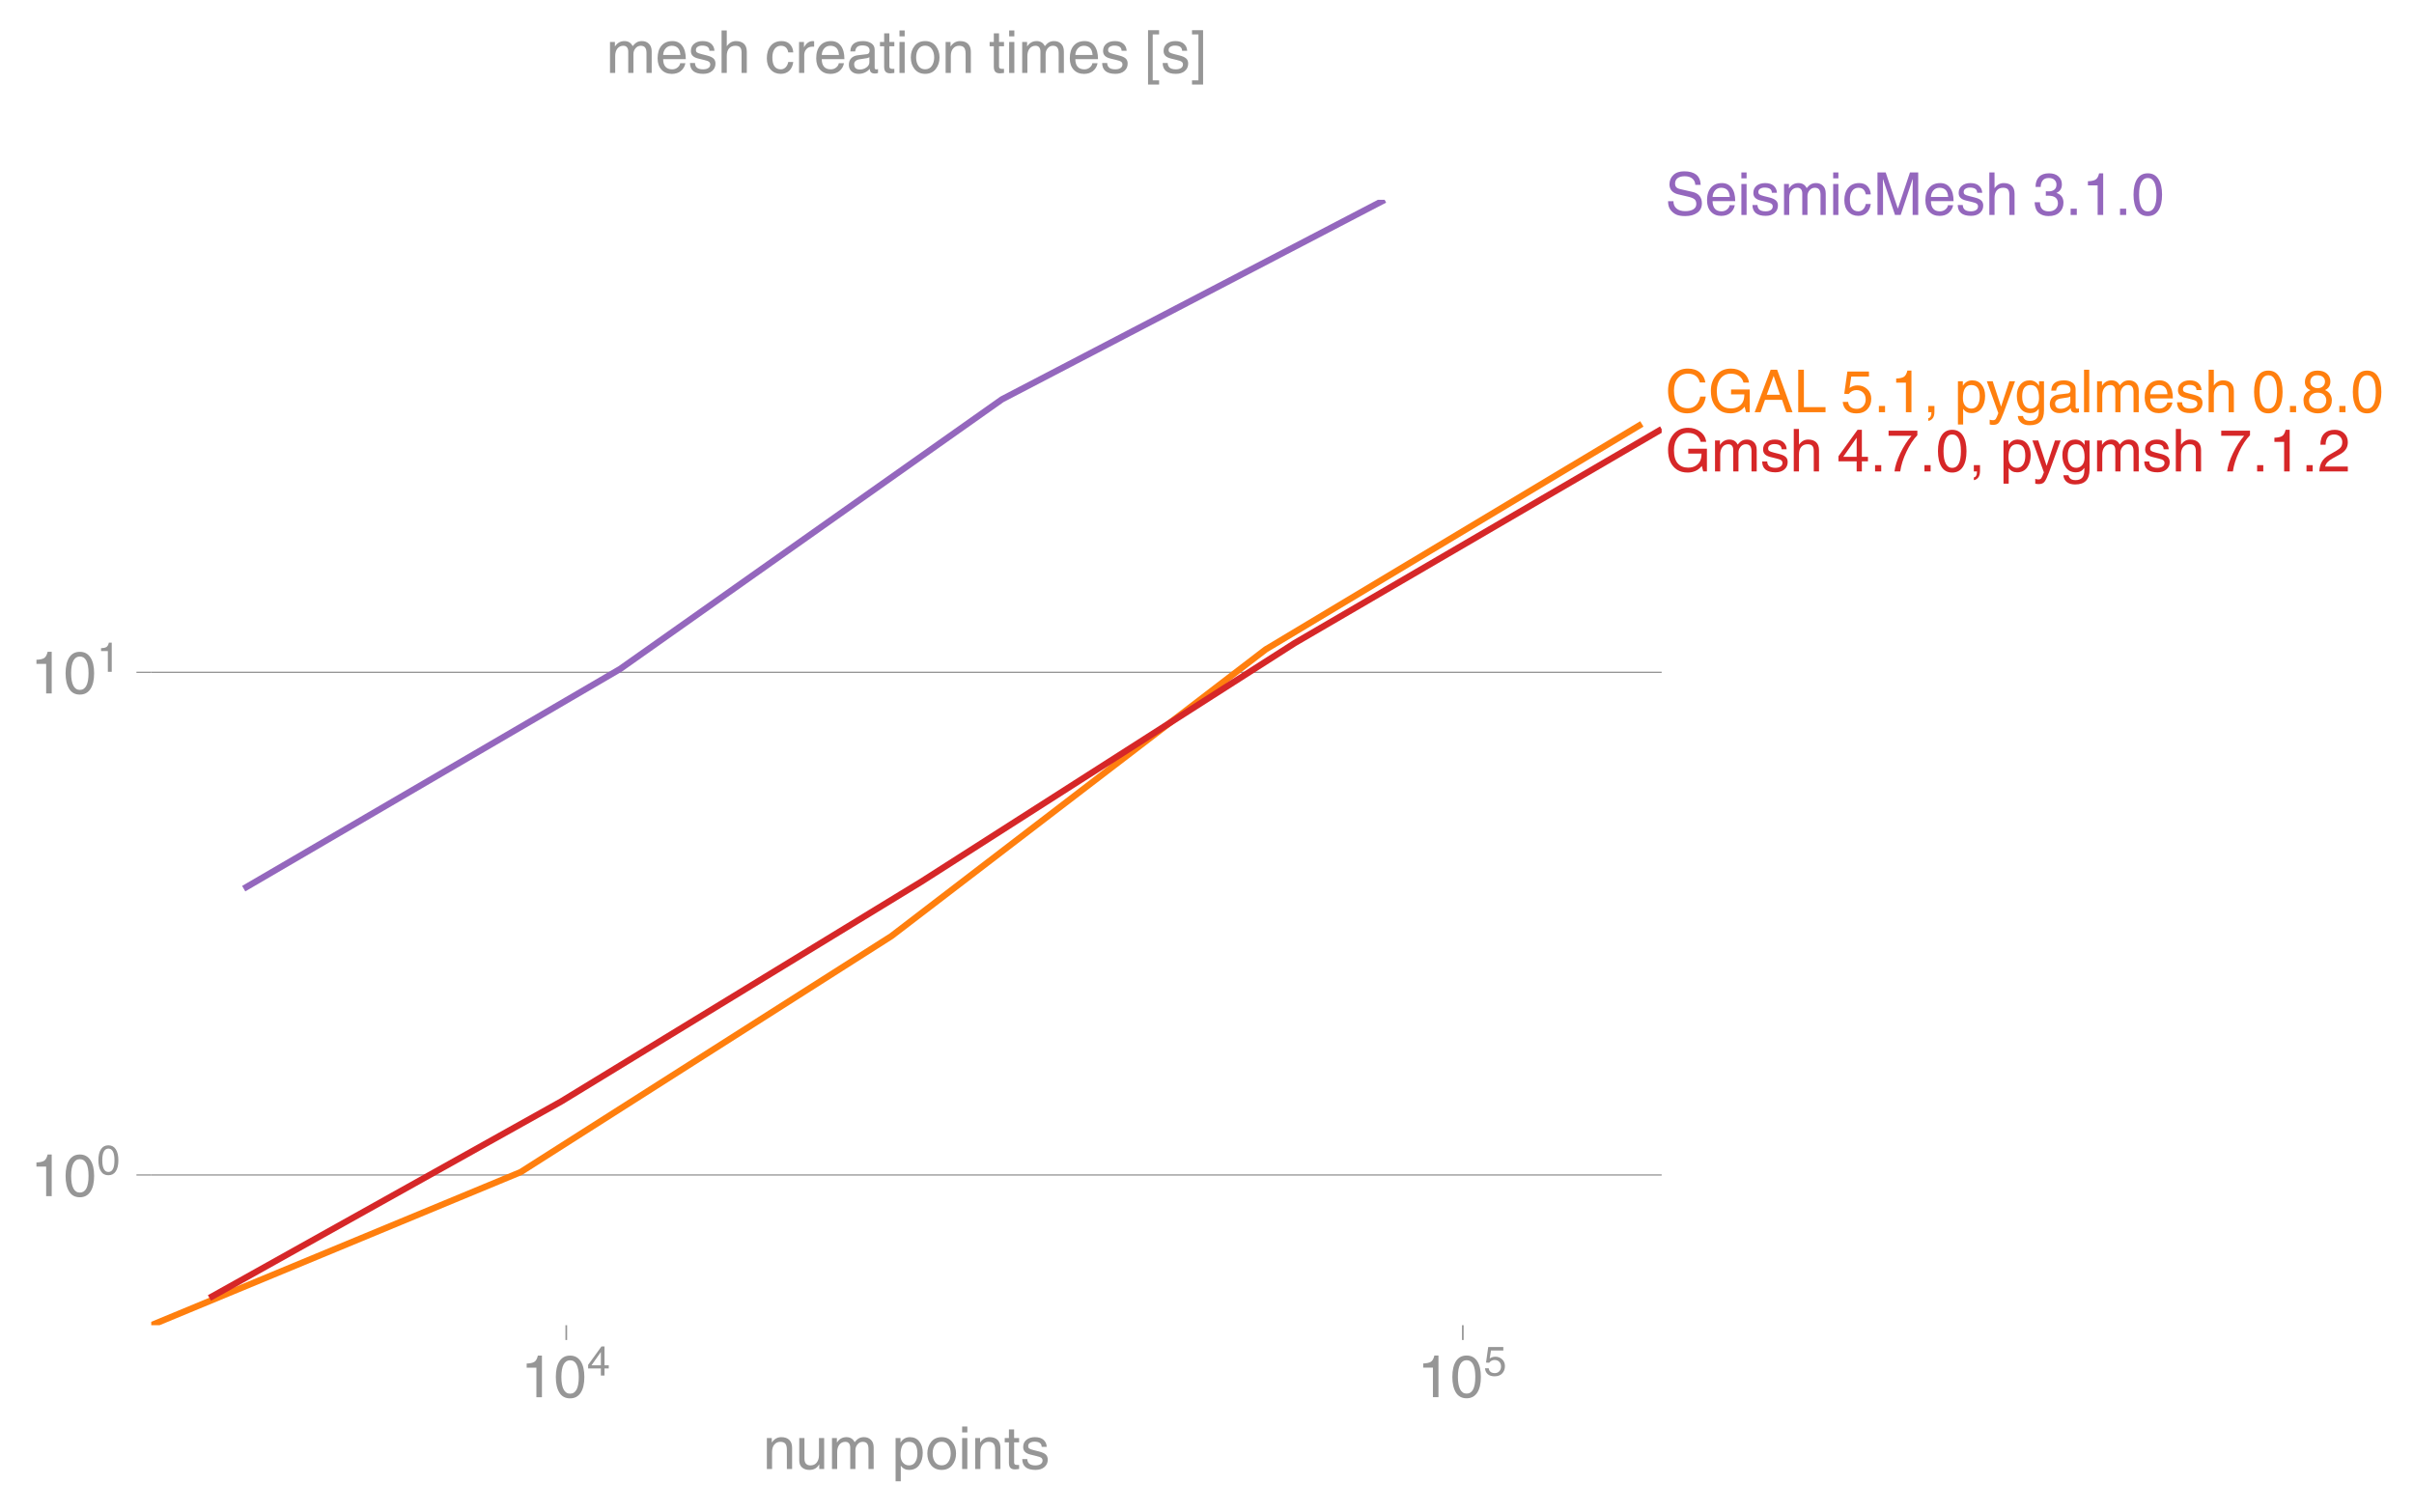
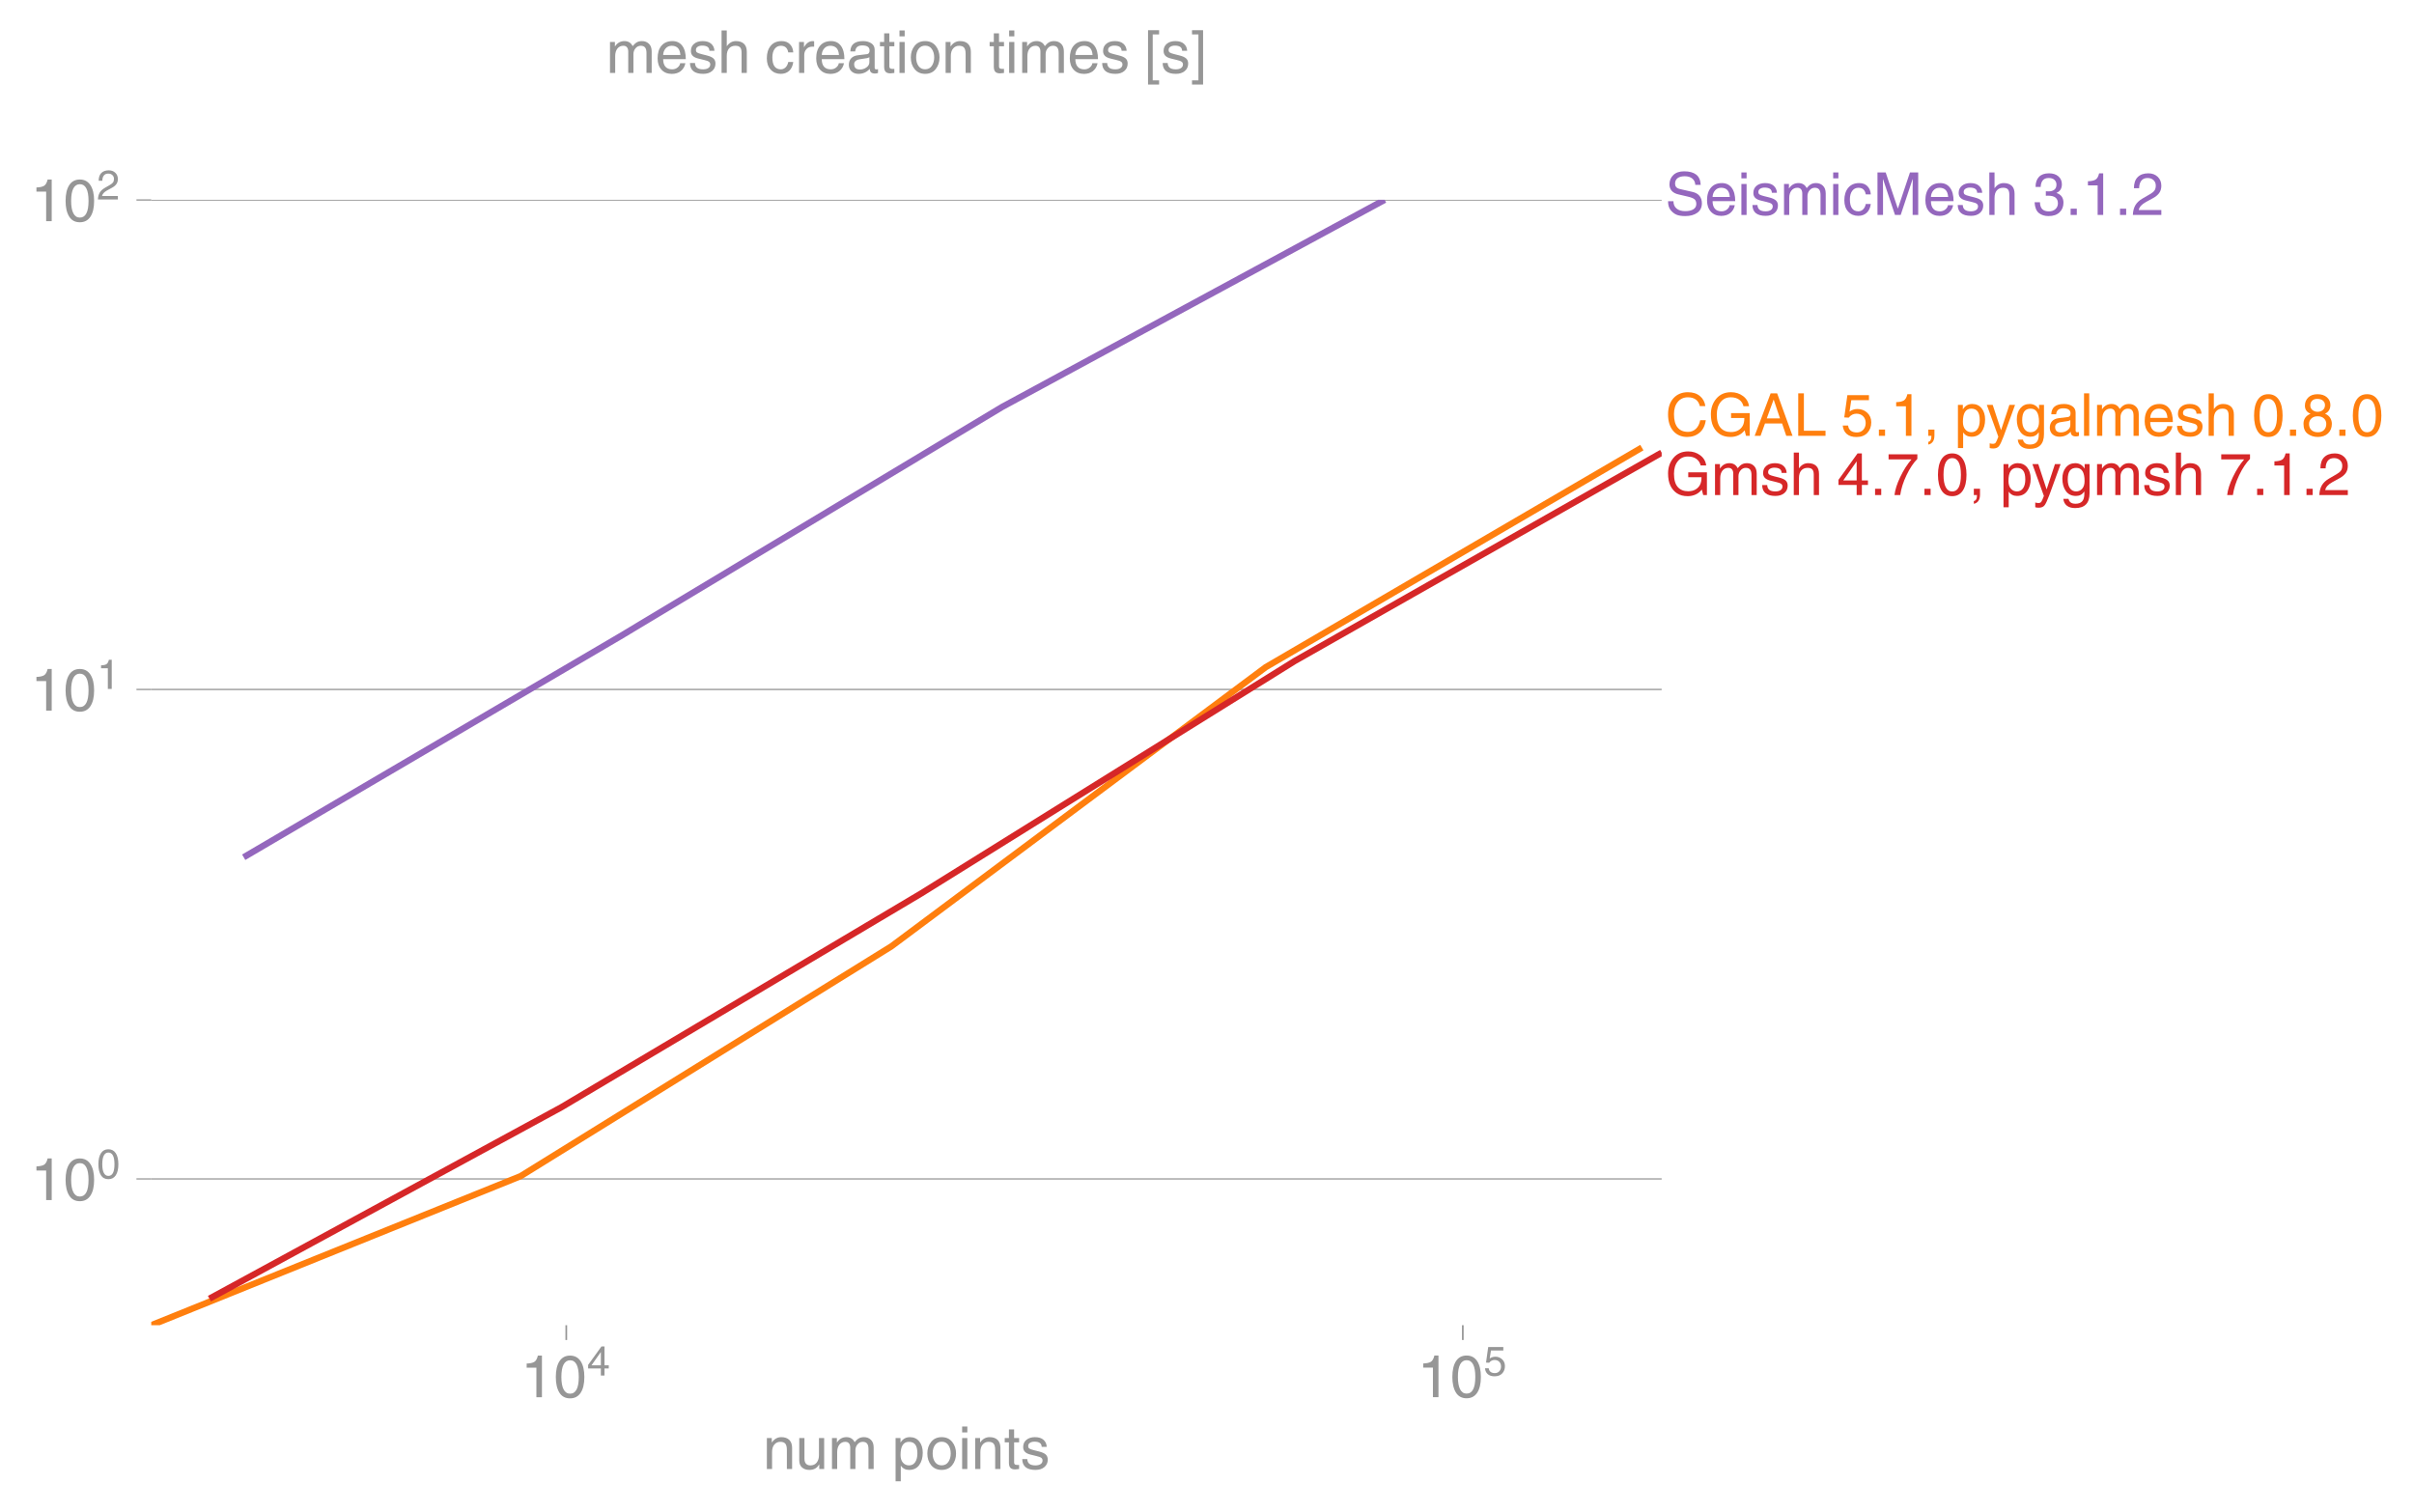
<svg xmlns="http://www.w3.org/2000/svg" xmlns:xlink="http://www.w3.org/1999/xlink" height="476.609" viewBox="0 0 570.76 357.457" width="761.013">
  <defs>
    <style>*{stroke-linecap:butt;stroke-linejoin:round}</style>
  </defs>
  <g id="figure_1">
    <path d="M0 357.457h570.76V0H0z" fill="none" id="patch_1" />
    <g id="axes_1">
      <path d="M35.76 313.361h357.12V47.25H35.76z" fill="none" id="patch_2" />
      <g id="matplotlib.axis_1">
        <g id="xtick_1">
          <g id="line2d_1">
            <defs>
-               <path d="M0 0v3.5" id="m9b8a8edc38" stroke="#969696" stroke-width=".4" />
-             </defs>
-             <use x="133.89" xlink:href="#m9b8a8edc38" y="313.361" fill="#969696" stroke="#969696" stroke-width=".4" />
+               <path d="M0 0v3.5" id="md3ec9decbd" stroke="#969696" stroke-width=".4" />
+             </defs>
+             <use x="133.89" xlink:href="#md3ec9decbd" y="313.361" fill="#969696" stroke="#969696" stroke-width=".4" />
          </g>
          <g transform="matrix(.14 0 0 -.14 123.11 330.41)" fill="#969696" id="text_1">
            <defs>
              <path d="M35.89 0h-9.374v49.906H10.109v6.985q8.594.28 12.782 2.75Q27.094 62.109 29 70.313h6.89z" id="HelveticaWorld-Regular-49" />
              <path d="M42.484 34.188q0 14.109-3.734 21.156-3.734 7.062-10.969 7.062-7.078 0-10.89-7.062-3.797-7.047-3.797-21.157 0-13.671 3.75-20.937Q20.609 6 27.78 6q7.235 0 10.969 7 3.734 7.016 3.734 21.188zm9.422 0q0-17.297-6.25-26.704-6.25-9.39-17.875-9.39-12.062 0-18.062 9.734-6 9.75-6 26.36 0 17.03 6.14 26.578 6.157 9.547 17.922 9.547 11.625 0 17.875-9.5t6.25-26.626z" id="HelveticaWorld-Regular-48" />
              <path d="M10.594 24.703h22.61v31.89h-.188zM42 17.093V0h-8.797v17.094H2.484v8.593L34.72 70.314H42v-45.61h10.297v-7.61z" id="HelveticaWorld-Regular-52" />
            </defs>
            <use transform="translate(0 .173)" xlink:href="#HelveticaWorld-Regular-49" />
            <use transform="translate(55.615 .173)" xlink:href="#HelveticaWorld-Regular-48" />
            <use transform="matrix(.7 0 0 .7 112.146 36.781)" xlink:href="#HelveticaWorld-Regular-52" />
          </g>
        </g>
        <g id="xtick_2">
-           <use x="345.864" xlink:href="#m9b8a8edc38" y="313.361" fill="#969696" stroke="#969696" stroke-width=".4" id="line2d_2" />
+           <use x="345.864" xlink:href="#md3ec9decbd" y="313.361" fill="#969696" stroke="#969696" stroke-width=".4" id="line2d_2" />
          <g transform="matrix(.14 0 0 -.14 335.084 330.41)" fill="#969696" id="text_2">
            <defs>
              <path d="M14.703 40.922q5.813 4.39 13.625 4.39 9.469 0 16.281-6.296 6.813-6.297 6.813-16.22 0-10.78-6.578-17.796-6.563-7-18.422-7-10.313 0-16.266 5.047Q4.203 8.109 3.22 17.39h9.094q.671-5.672 4.437-8.672 3.766-3 10.453-3 6.485 0 10.64 4.484Q42 14.703 42 21.688q0 7.125-4.36 11.421-4.343 4.297-11.218 4.297-7.813 0-13.047-6.687l-7.563.39 5.266 37.594h36.438v-8.5H17.672z" id="HelveticaWorld-Regular-53" />
            </defs>
            <use transform="translate(0 .3)" xlink:href="#HelveticaWorld-Regular-49" />
            <use transform="translate(55.615 .3)" xlink:href="#HelveticaWorld-Regular-48" />
            <use transform="matrix(.7 0 0 .7 112.146 36.908)" xlink:href="#HelveticaWorld-Regular-53" />
          </g>
        </g>
        <g transform="matrix(.14 0 0 -.14 180.393 347.359)" fill="#969696" id="text_3">
          <defs>
            <path d="M49.219 0h-8.844v32.172q0 7.422-2.594 10.578-2.578 3.156-8.578 3.156-5.906 0-9.875-4.5-3.953-4.484-3.953-12.89V0H6.594v52.297h8.297v-7.375h.203q6.203 8.89 15.812 8.89 8.89 0 13.594-4.718 4.719-4.703 4.719-13.5z" id="HelveticaWorld-Regular-110" />
            <path d="M6.11 52.297h8.78V17.578q0-5.765 2.61-8.625Q20.125 6.11 25 6.11q6.781 0 10.594 4.797 3.812 4.813 3.812 12.578v28.813h8.782V0H39.89v7.625l-.188.188q-4.984-9.329-16.61-9.329-7.515 0-12.25 4.094Q6.11 6.688 6.11 14.703z" id="HelveticaWorld-Regular-117" />
            <path d="M6.594 52.297h8.297v-7.375h.203q5.906 8.89 15.812 8.89 9.813 0 13.922-8.5 3.75 4.594 7.266 6.547 3.515 1.953 8.703 1.953 6.781 0 11.484-4.453Q77 44.922 77 36.187V0h-8.781v33.797q0 6.094-2.297 9.094-2.297 3.015-7.422 3.015-5.172 0-8.75-4.203-3.563-4.203-3.563-9.812V0h-8.78v36.188q0 4.53-2.11 7.124-2.094 2.594-6.094 2.594-6.297 0-10.062-4.687-3.766-4.688-3.766-12.703V0H6.594z" id="HelveticaWorld-Regular-109" />
            <path d="M14.984 23.688q0-8.407 4.094-13 4.11-4.579 10.219-4.579 6.687 0 10.39 5.438 3.72 5.453 3.72 14.765 0 10.22-3.563 14.907-3.563 4.687-10.735 4.687-6.984 0-10.562-5.5-3.563-5.5-3.563-16.718zm-8.39 28.609h8.297v-7.375h.203q5.61 8.89 15.625 8.89 10.11 0 15.937-7.359 5.828-7.344 5.828-18.766 0-12.796-5.953-21Q40.578-1.515 29.5-1.515q-9.094 0-13.922 7.032h-.203v-26.22H6.594z" id="HelveticaWorld-Regular-112" />
            <path d="M12.703 26.219q0-8.735 3.953-14.375 3.953-5.64 11.219-5.64 7.531 0 11.438 5.905 3.906 5.907 3.906 14.11 0 8.297-3.907 14.078-3.906 5.797-11.437 5.797-6.969 0-11.078-5.453-4.094-5.438-4.094-14.422zm-8.984 0q0 11.672 6.484 19.625 6.5 7.968 17.672 7.968 11.438 0 17.875-8.062 6.453-8.047 6.453-19.531 0-11.516-6.406-19.625-6.39-8.11-17.922-8.11-11.078 0-17.625 7.86-6.531 7.86-6.531 19.875z" id="HelveticaWorld-Regular-111" />
            <path d="M6.594 61.813v9.968h8.781v-9.969zM15.375 0H6.594v52.297h8.781z" id="HelveticaWorld-Regular-105" />
            <path d="M17.188 45.016V10.984q0-2 1.093-3.046 1.11-1.047 3.938-1.047h3.375V0Q20.797-.688 19-.688q-5.516 0-8.063 2.641-2.53 2.64-2.53 8.547v34.516H1.311v7.28h7.094v14.595h8.781V52.297h8.407v-7.281z" id="HelveticaWorld-Regular-116" />
            <path d="M36.078 37.406q-.187 4.688-3.344 6.735-3.14 2.047-9.047 2.047-4.296 0-7.359-1.907-3.047-1.89-3.047-5.468 0-2.829 1.797-4.172 1.813-1.344 7.828-2.86l8.688-2.187q7.906-2 11.297-5.11 3.406-3.093 3.406-8.656 0-7.719-5.64-12.531-5.641-4.813-15.063-4.813-11 0-16.64 4.563-5.626 4.578-5.735 13.75h8.5q.203-5.422 3.594-8.063 3.39-2.625 10.171-2.625 5.516 0 8.766 2.188 3.25 2.203 3.25 6.11 0 2.78-2.11 4.437-2.093 1.672-8.296 3.078l-10.203 2.5q-6.203 1.562-9.157 4.656-2.953 3.094-2.953 8.031 0 7.72 5.516 12.203 5.531 4.5 14.406 4.5 9.485 0 14.531-4.624 5.047-4.61 5.344-11.782z" id="HelveticaWorld-Regular-115" />
          </defs>
          <use xlink:href="#HelveticaWorld-Regular-110" />
          <use x="55.176" xlink:href="#HelveticaWorld-Regular-117" />
          <use x="109.961" xlink:href="#HelveticaWorld-Regular-109" />
          <use x="192.969" xlink:href="#HelveticaWorld-Regular-32" />
          <use x="217.383" xlink:href="#HelveticaWorld-Regular-112" />
          <use x="273.877" xlink:href="#HelveticaWorld-Regular-111" />
          <use x="329.785" xlink:href="#HelveticaWorld-Regular-105" />
          <use x="351.807" xlink:href="#HelveticaWorld-Regular-110" />
          <use x="406.982" xlink:href="#HelveticaWorld-Regular-116" />
          <use x="434.668" xlink:href="#HelveticaWorld-Regular-115" />
        </g>
      </g>
      <g id="matplotlib.axis_2">
        <g id="ytick_1">
-           <path clip-path="url(#pec040e8e81)" d="M35.76 277.834h357.12" fill="none" stroke="#969696" stroke-linecap="square" stroke-width=".3" id="line2d_3" />
+           <path clip-path="url(#p33cff8888b)" d="M35.76 278.767h357.12" fill="none" stroke="#969696" stroke-linecap="square" stroke-width=".3" id="line2d_3" />
          <g id="line2d_4">
            <defs>
-               <path d="M0 0h-3.5" id="m4d546f3275" stroke="#969696" stroke-width=".3" />
-             </defs>
-             <use x="35.76" xlink:href="#m4d546f3275" y="277.834" fill="#969696" stroke="#969696" stroke-width=".3" />
-           </g>
-           <g transform="matrix(.14 0 0 -.14 7.2 282.859)" fill="#969696" id="text_4">
+               <path d="M0 0h-3.5" id="m4d7ff92b83" stroke="#969696" stroke-width=".3" />
+             </defs>
+             <use x="35.76" xlink:href="#m4d7ff92b83" y="278.767" fill="#969696" stroke="#969696" stroke-width=".3" />
+           </g>
+           <g transform="matrix(.14 0 0 -.14 7.2 283.792)" fill="#969696" id="text_4">
            <use transform="translate(0 .173)" xlink:href="#HelveticaWorld-Regular-49" />
            <use transform="translate(55.615 .173)" xlink:href="#HelveticaWorld-Regular-48" />
            <use transform="matrix(.7 0 0 .7 112.146 36.781)" xlink:href="#HelveticaWorld-Regular-48" />
          </g>
        </g>
        <g id="ytick_2">
-           <path clip-path="url(#pec040e8e81)" d="M35.76 158.972h357.12" fill="none" stroke="#969696" stroke-linecap="square" stroke-width=".3" id="line2d_5" />
-           <use x="35.76" xlink:href="#m4d546f3275" y="158.972" fill="#969696" stroke="#969696" stroke-width=".3" id="line2d_6" />
-           <g transform="matrix(.14 0 0 -.14 7.2 163.996)" fill="#969696" id="text_5">
+           <path clip-path="url(#p33cff8888b)" d="M35.76 163.029h357.12" fill="none" stroke="#969696" stroke-linecap="square" stroke-width=".3" id="line2d_5" />
+           <use x="35.76" xlink:href="#m4d7ff92b83" y="163.029" fill="#969696" stroke="#969696" stroke-width=".3" id="line2d_6" />
+           <g transform="matrix(.14 0 0 -.14 7.2 168.053)" fill="#969696" id="text_5">
            <use transform="translate(0 .173)" xlink:href="#HelveticaWorld-Regular-49" />
            <use transform="translate(55.615 .173)" xlink:href="#HelveticaWorld-Regular-48" />
            <use transform="matrix(.7 0 0 .7 112.146 36.781)" xlink:href="#HelveticaWorld-Regular-49" />
          </g>
        </g>
-       </g>
-       <path clip-path="url(#pec040e8e81)" d="M35.76 313.361l87.32-36.197 87.679-55.811 88.498-67.788 88.94-53.329" fill="none" stroke="#ff7f0e" stroke-linecap="square" stroke-width="1.5" id="line2d_7" />
-       <path clip-path="url(#pec040e8e81)" d="M49.515 306.91l83.199-46.473 85.086-51.931 88.303-56.436 86.777-50.596" fill="none" stroke="#d62728" stroke-linecap="square" stroke-width="1.5" id="line2d_8" />
-       <path clip-path="url(#pec040e8e81)" d="M57.619 210.127l88.985-51.932 90.31-63.775 90.474-47.17" fill="none" stroke="#9467bd" stroke-linecap="square" stroke-width="1.5" id="line2d_9" />
-       <g transform="matrix(.14 0 0 -.14 393.777 97.472)" fill="#ff7f0e" id="text_6">
+         <g id="ytick_3">
+           <path clip-path="url(#p33cff8888b)" d="M35.76 47.29h357.12" fill="none" stroke="#969696" stroke-linecap="square" stroke-width=".3" id="line2d_7" />
+           <use x="35.76" xlink:href="#m4d7ff92b83" y="47.29" fill="#969696" stroke="#969696" stroke-width=".3" id="line2d_8" />
+           <g transform="matrix(.14 0 0 -.14 7.2 52.315)" fill="#969696" id="text_6">
+             <defs>
+               <path d="M4.39 45.125q0 12.39 6.391 18.781 6.406 6.407 17.938 6.407 9.656 0 15.812-5.86 6.157-5.86 6.157-15.14 0-7.22-3.547-12.188-3.532-4.953-10.422-8.703l-12.11-6.64Q13.922 15.921 12.5 8.296h38.188V0H2.593q.39 9.906 4.297 16.5 3.906 6.594 12.203 11.375l12.593 7.328q5.032 2.89 7.329 5.984 2.297 3.094 2.297 8.516 0 5.375-3.766 9.031-3.75 3.672-10.156 3.672-7.078 0-10.594-4.672-3.516-4.656-3.61-12.609z" id="HelveticaWorld-Regular-50" />
+             </defs>
+             <use transform="translate(0 .173)" xlink:href="#HelveticaWorld-Regular-49" />
+             <use transform="translate(55.615 .173)" xlink:href="#HelveticaWorld-Regular-48" />
+             <use transform="matrix(.7 0 0 .7 112.146 36.781)" xlink:href="#HelveticaWorld-Regular-50" />
+           </g>
+         </g>
+       </g>
+       <path clip-path="url(#p33cff8888b)" d="M35.76 313.361l87.32-35.245 87.679-54.346 88.498-66.006 88.94-51.928" fill="none" stroke="#ff7f0e" stroke-linecap="square" stroke-width="1.5" id="line2d_9" />
+       <path clip-path="url(#p33cff8888b)" d="M49.515 307.08l83.199-45.253 85.086-50.566 88.303-54.952 86.777-49.267" fill="none" stroke="#d62728" stroke-linecap="square" stroke-width="1.5" id="line2d_10" />
+       <path clip-path="url(#p33cff8888b)" d="M57.619 202.703l88.985-52.215 90.31-54.247 90.474-48.992" fill="none" stroke="#9467bd" stroke-linecap="square" stroke-width="1.5" id="line2d_11" />
+       <g transform="matrix(.14 0 0 -.14 393.777 103.056)" fill="#ff7f0e" id="text_7">
        <defs>
          <path d="M58.016 50.203q-1.625 7.313-6.782 11.094-5.14 3.797-13.343 3.797-10.594 0-17.047-7.703-6.438-7.688-6.438-20.766 0-15.14 6.094-22.547 6.11-7.39 17.688-7.39 7.609 0 13.093 5.046 5.5 5.063 7.407 14.688h9.421Q66.22 12.594 57.625 5.344t-20.906-7.25q-14.703 0-23.516 10.11Q4.391 18.311 4.391 36.28q0 17.328 9.203 27.36 9.203 10.047 24.297 10.047 12.5 0 20.265-6.454 7.766-6.437 9.235-17.03z" id="HelveticaWorld-Regular-67" />
          <path d="M38.484 38.375h31.532V0h-6.297l-2.344 9.281Q56.781 3.421 50.578.75q-6.187-2.656-12.875-2.656-10.797 0-18.047 4.703-7.25 4.719-11.265 13.015-4 8.313-4 20.72 0 15.468 9.203 26.312 9.203 10.843 24.781 10.843 11.625 0 20.313-6.5Q67.39 60.688 68.796 50h-9.375q-1.703 7.078-7.219 11.078-5.516 4.016-14.312 4.016-10.594 0-17.047-7.985-6.438-7.984-6.438-21.125 0-15.28 6.39-22.437Q27.204 6.39 38.282 6.39q7.235 0 12.235 2.859 5 2.86 7.687 7.766 2.688 4.906 2.688 13.062H38.484z" id="HelveticaWorld-Regular-71" />
          <path d="M44 29.5L33.406 61.078h-.203L21.687 29.5zm-25.297-8.594L11.188 0h-9.97l27 71.781h10.985L65.187 0H54.594l-7.078 20.906z" id="HelveticaWorld-Regular-65" />
          <path d="M17.672 8.594h36.531V0H8.11v71.781h9.563z" id="HelveticaWorld-Regular-76" />
          <path d="M19.094 0H8.687v10.594h10.407z" id="HelveticaWorld-Regular-46" />
          <path d="M8.688 10.594h10.406V.78q0-7.422-3.078-11.172-3.078-3.765-7.328-4.312v4.594Q14.015-9.422 14.015 0H8.687z" id="HelveticaWorld-Regular-44" />
          <path d="M39.016 52.297h9.562L29.891.984q-.5-1.375-.985-2.593-4.25-11.329-7.328-15.547-3.078-4.235-9.953-4.235-3.61 0-5.906.782v8.015q2.484-.89 5.468-.89 3.22 0 4.704 2.03 1.5 2.032 4.421 9.938L.875 52.297h9.922L24.812 9.719H25z" id="HelveticaWorld-Regular-121" />
          <path d="M12.984 26.313q0-9.61 3.813-14.907Q20.609 6.11 27.094 6.11q6.312 0 10.312 4.579 4 4.593 4 13 0 11.03-3.5 16.625-3.484 5.593-10.61 5.593-7.171 0-10.75-4.765-3.562-4.766-3.562-14.828zM49.812 2.983q0-12.609-6.062-18.797-6.047-6.203-18.266-6.203-8.78 0-13.984 4.047Q6.297-13.922 5.516-6.39h8.796q.672-3.812 3.532-6.062 2.86-2.25 8.281-2.25 7.375 0 11.125 3.969 3.766 3.953 3.766 12.828v3.719h-.188q-4.937-7.329-13.922-7.329-11.187 0-17.093 8.25-5.907 8.25-5.907 20.953 0 11.625 5.953 18.875 5.97 7.25 15.829 7.25 9.906 0 15.625-8.89h.187v7.375h8.313z" id="HelveticaWorld-Regular-103" />
          <path d="M38.375 26.703q-.969-1.015-3.828-1.656-2.86-.625-10.672-1.656-5.766-.688-8.469-2.844-2.703-2.14-2.703-5.656 0-4.297 2.281-6.688 2.297-2.39 7.329-2.39 6.296 0 11.171 3.578 4.891 3.593 4.891 8.718zM6.203 36.375q.297 8.844 5.734 13.14 5.454 4.297 15.844 4.297 8.297 0 13.907-3.765 5.624-3.75 5.624-10.844V9.078Q47.313 6 50.094 6q1.125 0 2.89.39V0Q50.594-.984 48-.984q-4.5 0-6.703 1.921-2.188 1.938-2.281 6.047-7.516-8.5-18.891-8.5-7.422 0-11.922 4.204Q3.72 6.89 3.72 13.624q0 6.89 3.906 11.125Q11.531 29 19 29.89l15.516 1.891q4.203.64 4.203 6.203 0 4.11-3.047 6.297-3.047 2.203-9.25 2.203-5.516 0-8.485-2.437-2.953-2.438-3.53-7.672z" id="HelveticaWorld-Regular-97" />
          <path d="M15.375 0H6.594v71.781h8.781z" id="HelveticaWorld-Regular-108" />
          <path d="M42.484 30.328q-.687 8.485-4.5 12.031-3.797 3.547-10.109 3.547-6.39 0-10.328-4.5-3.922-4.484-4.172-11.078zm8.391-13.922q-1.453-8.11-7.953-13.422-5.719-4.5-15.047-4.593-10.984.093-17.438 7.203Q4 12.704 4 24.704q0 13.78 6.64 21.437 6.641 7.672 18.47 7.672 10.593 0 16.546-7.922 5.953-7.907 5.953-22.594H13.375q0-8.203 3.813-12.703Q21 6.109 28.608 6.109q5.375 0 9.235 3.235 3.86 3.25 4.25 7.062z" id="HelveticaWorld-Regular-101" />
          <path d="M49.219 0h-8.844v34.188q0 6.296-2.438 9-2.437 2.718-7.953 2.718-6.797 0-10.703-4.406-3.906-4.39-3.906-12.984V0H6.594v71.781h8.781V45.312h.203q6 8.5 15.328 8.5 8.594 0 13.453-4.5 4.86-4.484 4.86-13.718z" id="HelveticaWorld-Regular-104" />
          <path d="M27.594 40.578q5.422 0 8.953 3.094 3.547 3.11 3.547 8.234 0 4.594-3.407 7.547-3.39 2.953-9.687 2.953-5.61 0-8.672-3.11-3.047-3.093-3.047-7.874 0-5.125 3.813-7.984 3.812-2.86 8.5-2.86zm.093-7.562q-6.78 0-10.64-3.766-3.86-3.766-3.86-9.234 0-6.297 3.907-10.157Q21 6 28.219 6q6.406 0 10.234 3.86 3.828 3.859 3.828 10.265 0 5.469-3.828 9.172-3.828 3.719-10.766 3.719zM49.22 52.203q0-10.594-9.032-14.797 6.204-2.781 8.86-7.36 2.656-4.562 2.656-9.733 0-10.016-6.453-16.125-6.438-6.094-17.375-6.094-9.563 0-16.813 5.25-7.25 5.25-7.25 17.062 0 11.922 11.907 16.907-9.516 3.796-9.516 13.671 0 8.297 5.64 13.813 5.641 5.516 15.641 5.516 10.016 0 15.875-5.204 5.86-5.203 5.86-12.906z" id="HelveticaWorld-Regular-56" />
        </defs>
        <use xlink:href="#HelveticaWorld-Regular-67" />
        <use x="72.314" xlink:href="#HelveticaWorld-Regular-71" />
        <use x="149.414" xlink:href="#HelveticaWorld-Regular-65" />
        <use x="216.113" xlink:href="#HelveticaWorld-Regular-76" />
        <use x="271.729" xlink:href="#HelveticaWorld-Regular-32" />
        <use x="296.143" xlink:href="#HelveticaWorld-Regular-53" />
        <use x="351.758" xlink:href="#HelveticaWorld-Regular-46" />
        <use x="379.541" xlink:href="#HelveticaWorld-Regular-49" />
        <use x="435.156" xlink:href="#HelveticaWorld-Regular-44" />
        <use x="462.939" xlink:href="#HelveticaWorld-Regular-32" />
        <use x="487.354" xlink:href="#HelveticaWorld-Regular-112" />
        <use x="541.848" xlink:href="#HelveticaWorld-Regular-121" />
        <use x="589.457" xlink:href="#HelveticaWorld-Regular-103" />
        <use x="645.365" xlink:href="#HelveticaWorld-Regular-97" />
        <use x="700.297" xlink:href="#HelveticaWorld-Regular-108" />
        <use x="722.318" xlink:href="#HelveticaWorld-Regular-109" />
        <use x="805.326" xlink:href="#HelveticaWorld-Regular-101" />
        <use x="860.746" xlink:href="#HelveticaWorld-Regular-115" />
        <use x="910.746" xlink:href="#HelveticaWorld-Regular-104" />
        <use x="965.922" xlink:href="#HelveticaWorld-Regular-32" />
        <use x="990.336" xlink:href="#HelveticaWorld-Regular-48" />
        <use x="1045.951" xlink:href="#HelveticaWorld-Regular-46" />
        <use x="1073.734" xlink:href="#HelveticaWorld-Regular-56" />
        <use x="1129.35" xlink:href="#HelveticaWorld-Regular-46" />
        <use x="1157.133" xlink:href="#HelveticaWorld-Regular-48" />
      </g>
-       <g transform="matrix(.14 0 0 -.14 393.777 111.472)" fill="#d62728" id="text_7">
+       <g transform="matrix(.14 0 0 -.14 393.777 117.056)" fill="#d62728" id="text_8">
        <defs>
          <path d="M3.719 68.797h48.578v-7.719Q42.28 50.875 33.984 33.484 25.687 16.11 23.391 0h-9.672q1.469 13.281 9.719 30.531 8.25 17.266 18.953 29.672H3.719z" id="HelveticaWorld-Regular-55" />
-           <path d="M4.39 45.125q0 12.39 6.391 18.781 6.406 6.407 17.938 6.407 9.656 0 15.812-5.86 6.157-5.86 6.157-15.14 0-7.22-3.547-12.188-3.532-4.953-10.422-8.703l-12.11-6.64Q13.922 15.921 12.5 8.296h38.188V0H2.593q.39 9.906 4.297 16.5 3.906 6.594 12.203 11.375l12.593 7.328q5.032 2.89 7.329 5.984 2.297 3.094 2.297 8.516 0 5.375-3.766 9.031-3.75 3.672-10.156 3.672-7.078 0-10.594-4.672-3.516-4.656-3.61-12.609z" id="HelveticaWorld-Regular-50" />
        </defs>
        <use xlink:href="#HelveticaWorld-Regular-71" />
        <use x="77.1" xlink:href="#HelveticaWorld-Regular-109" />
        <use x="160.107" xlink:href="#HelveticaWorld-Regular-115" />
        <use x="210.107" xlink:href="#HelveticaWorld-Regular-104" />
        <use x="265.283" xlink:href="#HelveticaWorld-Regular-32" />
        <use x="289.697" xlink:href="#HelveticaWorld-Regular-52" />
        <use x="345.313" xlink:href="#HelveticaWorld-Regular-46" />
        <use x="373.096" xlink:href="#HelveticaWorld-Regular-55" />
        <use x="428.711" xlink:href="#HelveticaWorld-Regular-46" />
        <use x="456.494" xlink:href="#HelveticaWorld-Regular-48" />
        <use x="512.109" xlink:href="#HelveticaWorld-Regular-44" />
        <use x="539.893" xlink:href="#HelveticaWorld-Regular-32" />
        <use x="564.307" xlink:href="#HelveticaWorld-Regular-112" />
        <use x="618.801" xlink:href="#HelveticaWorld-Regular-121" />
        <use x="666.41" xlink:href="#HelveticaWorld-Regular-103" />
        <use x="722.318" xlink:href="#HelveticaWorld-Regular-109" />
        <use x="805.326" xlink:href="#HelveticaWorld-Regular-115" />
        <use x="855.326" xlink:href="#HelveticaWorld-Regular-104" />
        <use x="910.502" xlink:href="#HelveticaWorld-Regular-32" />
        <use x="934.916" xlink:href="#HelveticaWorld-Regular-55" />
        <use x="990.531" xlink:href="#HelveticaWorld-Regular-46" />
        <use x="1018.314" xlink:href="#HelveticaWorld-Regular-49" />
        <use x="1073.93" xlink:href="#HelveticaWorld-Regular-46" />
        <use x="1101.713" xlink:href="#HelveticaWorld-Regular-50" />
      </g>
-       <g transform="matrix(.14 0 0 -.14 393.777 50.825)" fill="#9467bd" id="text_8">
+       <g transform="matrix(.14 0 0 -.14 393.777 50.825)" fill="#9467bd" id="text_9">
        <defs>
          <path d="M50.39 50.781q-.296 6.844-5.109 10.719-4.797 3.875-12.656 3.875-7.922 0-12.172-3.25-4.234-3.234-4.234-9.344 0-3.265 1.843-5.61 1.86-2.343 6.641-3.468l20.516-4.687q8.297-1.813 12.297-6.875 4.015-5.047 4.015-12.313 0-10.64-7.812-16.187-7.813-5.547-20.313-5.547-9.531 0-15.031 2.437-5.484 2.453-9.734 7.766-4.25 5.328-4.25 14.89h9.093q0-8 5.313-12.406 5.328-4.39 14.5-4.39 8.89 0 13.844 3.156 4.953 3.156 4.953 8.953 0 5.281-2.953 7.89Q46.188 29 37.594 31l-15.469 3.625q-7.719 1.75-11.531 6.125Q6.78 45.125 6.78 51.516q0 9.672 6.516 15.922 6.531 6.25 18.203 6.25 13.172 0 20.328-5.5 7.156-5.485 7.688-17.407z" id="HelveticaWorld-Regular-83" />
          <path d="M39.594 34.719q-1.89 11.187-12.39 11.187-6.5 0-10.454-5.203-3.953-5.203-3.953-14.484 0-10.11 3.656-15.11 3.672-5 10.64-5 4.688 0 8.11 3.438 3.422 3.437 4.39 8.953h8.5q-1.312-9.703-6.859-14.86-5.547-5.156-14.328-5.156-10.297 0-16.89 7.047-6.594 7.063-6.594 19.172 0 13.281 6.594 21.188 6.593 7.922 18.5 7.922 8.687 0 13.843-5.204 5.157-5.203 5.735-13.89z" id="HelveticaWorld-Regular-99" />
          <path d="M67.484 0v42.39q0 .829.094 8.126t.094 9.78h-.281L47.312 0h-9.609L17.578 60.203h-.297q0-3.61.094-10.297.11-6.687.11-7.515V0H8.108v71.781h13.86L42.39 11.078h.28l20.313 60.703h13.922V0z" id="HelveticaWorld-Regular-77" />
          <path d="M22.406 39.984q2.203-.187 4.594-.187 6.203 0 9.781 2.86 3.594 2.859 3.594 8.656 0 4.687-3.344 7.89-3.343 3.203-9.64 3.203-6.985 0-10.235-4.11-3.234-4.093-3.437-10.983h-8.64q0 10.984 5.765 16.984 5.765 6.016 16.937 6.016 9.922 0 15.828-5.11 5.907-5.094 5.907-13.39 0-10.704-9.032-14.5v-.204q11.72-4 11.72-16.406 0-9.906-6.595-16.265-6.593-6.344-18.703-6.344-9.906 0-16.312 5.203Q4.204 8.5 3.422 21.484H12.5q.203-8.109 4-11.797Q20.313 6 27.484 6q6.938 0 11.141 3.86 4.203 3.859 4.203 9.718 0 6.406-4.016 9.672-4 3.266-12.39 3.266-2 0-4.016-.094z" id="HelveticaWorld-Regular-51" />
        </defs>
        <use xlink:href="#HelveticaWorld-Regular-83" />
        <use x="66.211" xlink:href="#HelveticaWorld-Regular-101" />
        <use x="121.631" xlink:href="#HelveticaWorld-Regular-105" />
        <use x="143.652" xlink:href="#HelveticaWorld-Regular-115" />
        <use x="193.652" xlink:href="#HelveticaWorld-Regular-109" />
        <use x="276.66" xlink:href="#HelveticaWorld-Regular-105" />
        <use x="298.682" xlink:href="#HelveticaWorld-Regular-99" />
        <use x="349.951" xlink:href="#HelveticaWorld-Regular-77" />
        <use x="434.961" xlink:href="#HelveticaWorld-Regular-101" />
        <use x="490.381" xlink:href="#HelveticaWorld-Regular-115" />
        <use x="540.381" xlink:href="#HelveticaWorld-Regular-104" />
        <use x="595.557" xlink:href="#HelveticaWorld-Regular-32" />
        <use x="619.971" xlink:href="#HelveticaWorld-Regular-51" />
        <use x="675.586" xlink:href="#HelveticaWorld-Regular-46" />
        <use x="703.369" xlink:href="#HelveticaWorld-Regular-49" />
        <use x="758.984" xlink:href="#HelveticaWorld-Regular-46" />
-         <use x="786.768" xlink:href="#HelveticaWorld-Regular-48" />
-       </g>
-       <g transform="matrix(.14 0 0 -.14 143.302 17.25)" fill="#969696" id="text_9">
+         <use x="786.768" xlink:href="#HelveticaWorld-Regular-50" />
+       </g>
+       <g transform="matrix(.14 0 0 -.14 143.302 17.25)" fill="#969696" id="text_10">
        <defs>
          <path d="M15.375 0H6.594v52.297h8.297v-8.688h.203q5.703 10.203 14.687 10.203 1.422 0 2.297-.296V44.39h-3.266q-5.906 0-9.671-4.016-3.766-4-3.766-9.953z" id="HelveticaWorld-Regular-114" />
          <path d="M14.203-12.5H25v-7.078H6.297v91.797H25v-7.125H14.203z" id="HelveticaWorld-Regular-91" />
          <path d="M13.625 65.094H2.781v7.125h18.703v-91.797H2.781v7.078h10.844z" id="HelveticaWorld-Regular-93" />
        </defs>
        <use xlink:href="#HelveticaWorld-Regular-109" />
        <use x="83.008" xlink:href="#HelveticaWorld-Regular-101" />
        <use x="138.428" xlink:href="#HelveticaWorld-Regular-115" />
        <use x="188.428" xlink:href="#HelveticaWorld-Regular-104" />
        <use x="243.604" xlink:href="#HelveticaWorld-Regular-32" />
        <use x="268.018" xlink:href="#HelveticaWorld-Regular-99" />
        <use x="319.287" xlink:href="#HelveticaWorld-Regular-114" />
        <use x="350.855" xlink:href="#HelveticaWorld-Regular-101" />
        <use x="406.275" xlink:href="#HelveticaWorld-Regular-97" />
        <use x="461.207" xlink:href="#HelveticaWorld-Regular-116" />
        <use x="488.893" xlink:href="#HelveticaWorld-Regular-105" />
        <use x="510.914" xlink:href="#HelveticaWorld-Regular-111" />
        <use x="566.822" xlink:href="#HelveticaWorld-Regular-110" />
        <use x="621.998" xlink:href="#HelveticaWorld-Regular-32" />
        <use x="646.412" xlink:href="#HelveticaWorld-Regular-116" />
        <use x="674.098" xlink:href="#HelveticaWorld-Regular-105" />
        <use x="696.119" xlink:href="#HelveticaWorld-Regular-109" />
        <use x="779.127" xlink:href="#HelveticaWorld-Regular-101" />
        <use x="834.547" xlink:href="#HelveticaWorld-Regular-115" />
        <use x="884.547" xlink:href="#HelveticaWorld-Regular-32" />
        <use x="908.961" xlink:href="#HelveticaWorld-Regular-91" />
        <use x="936.744" xlink:href="#HelveticaWorld-Regular-115" />
        <use x="986.744" xlink:href="#HelveticaWorld-Regular-93" />
      </g>
    </g>
  </g>
  <defs>
-     <clipPath id="pec040e8e81">
+     <clipPath id="p33cff8888b">
      <path d="M35.76 47.249h357.12v266.112H35.76z" />
    </clipPath>
  </defs>
</svg>
